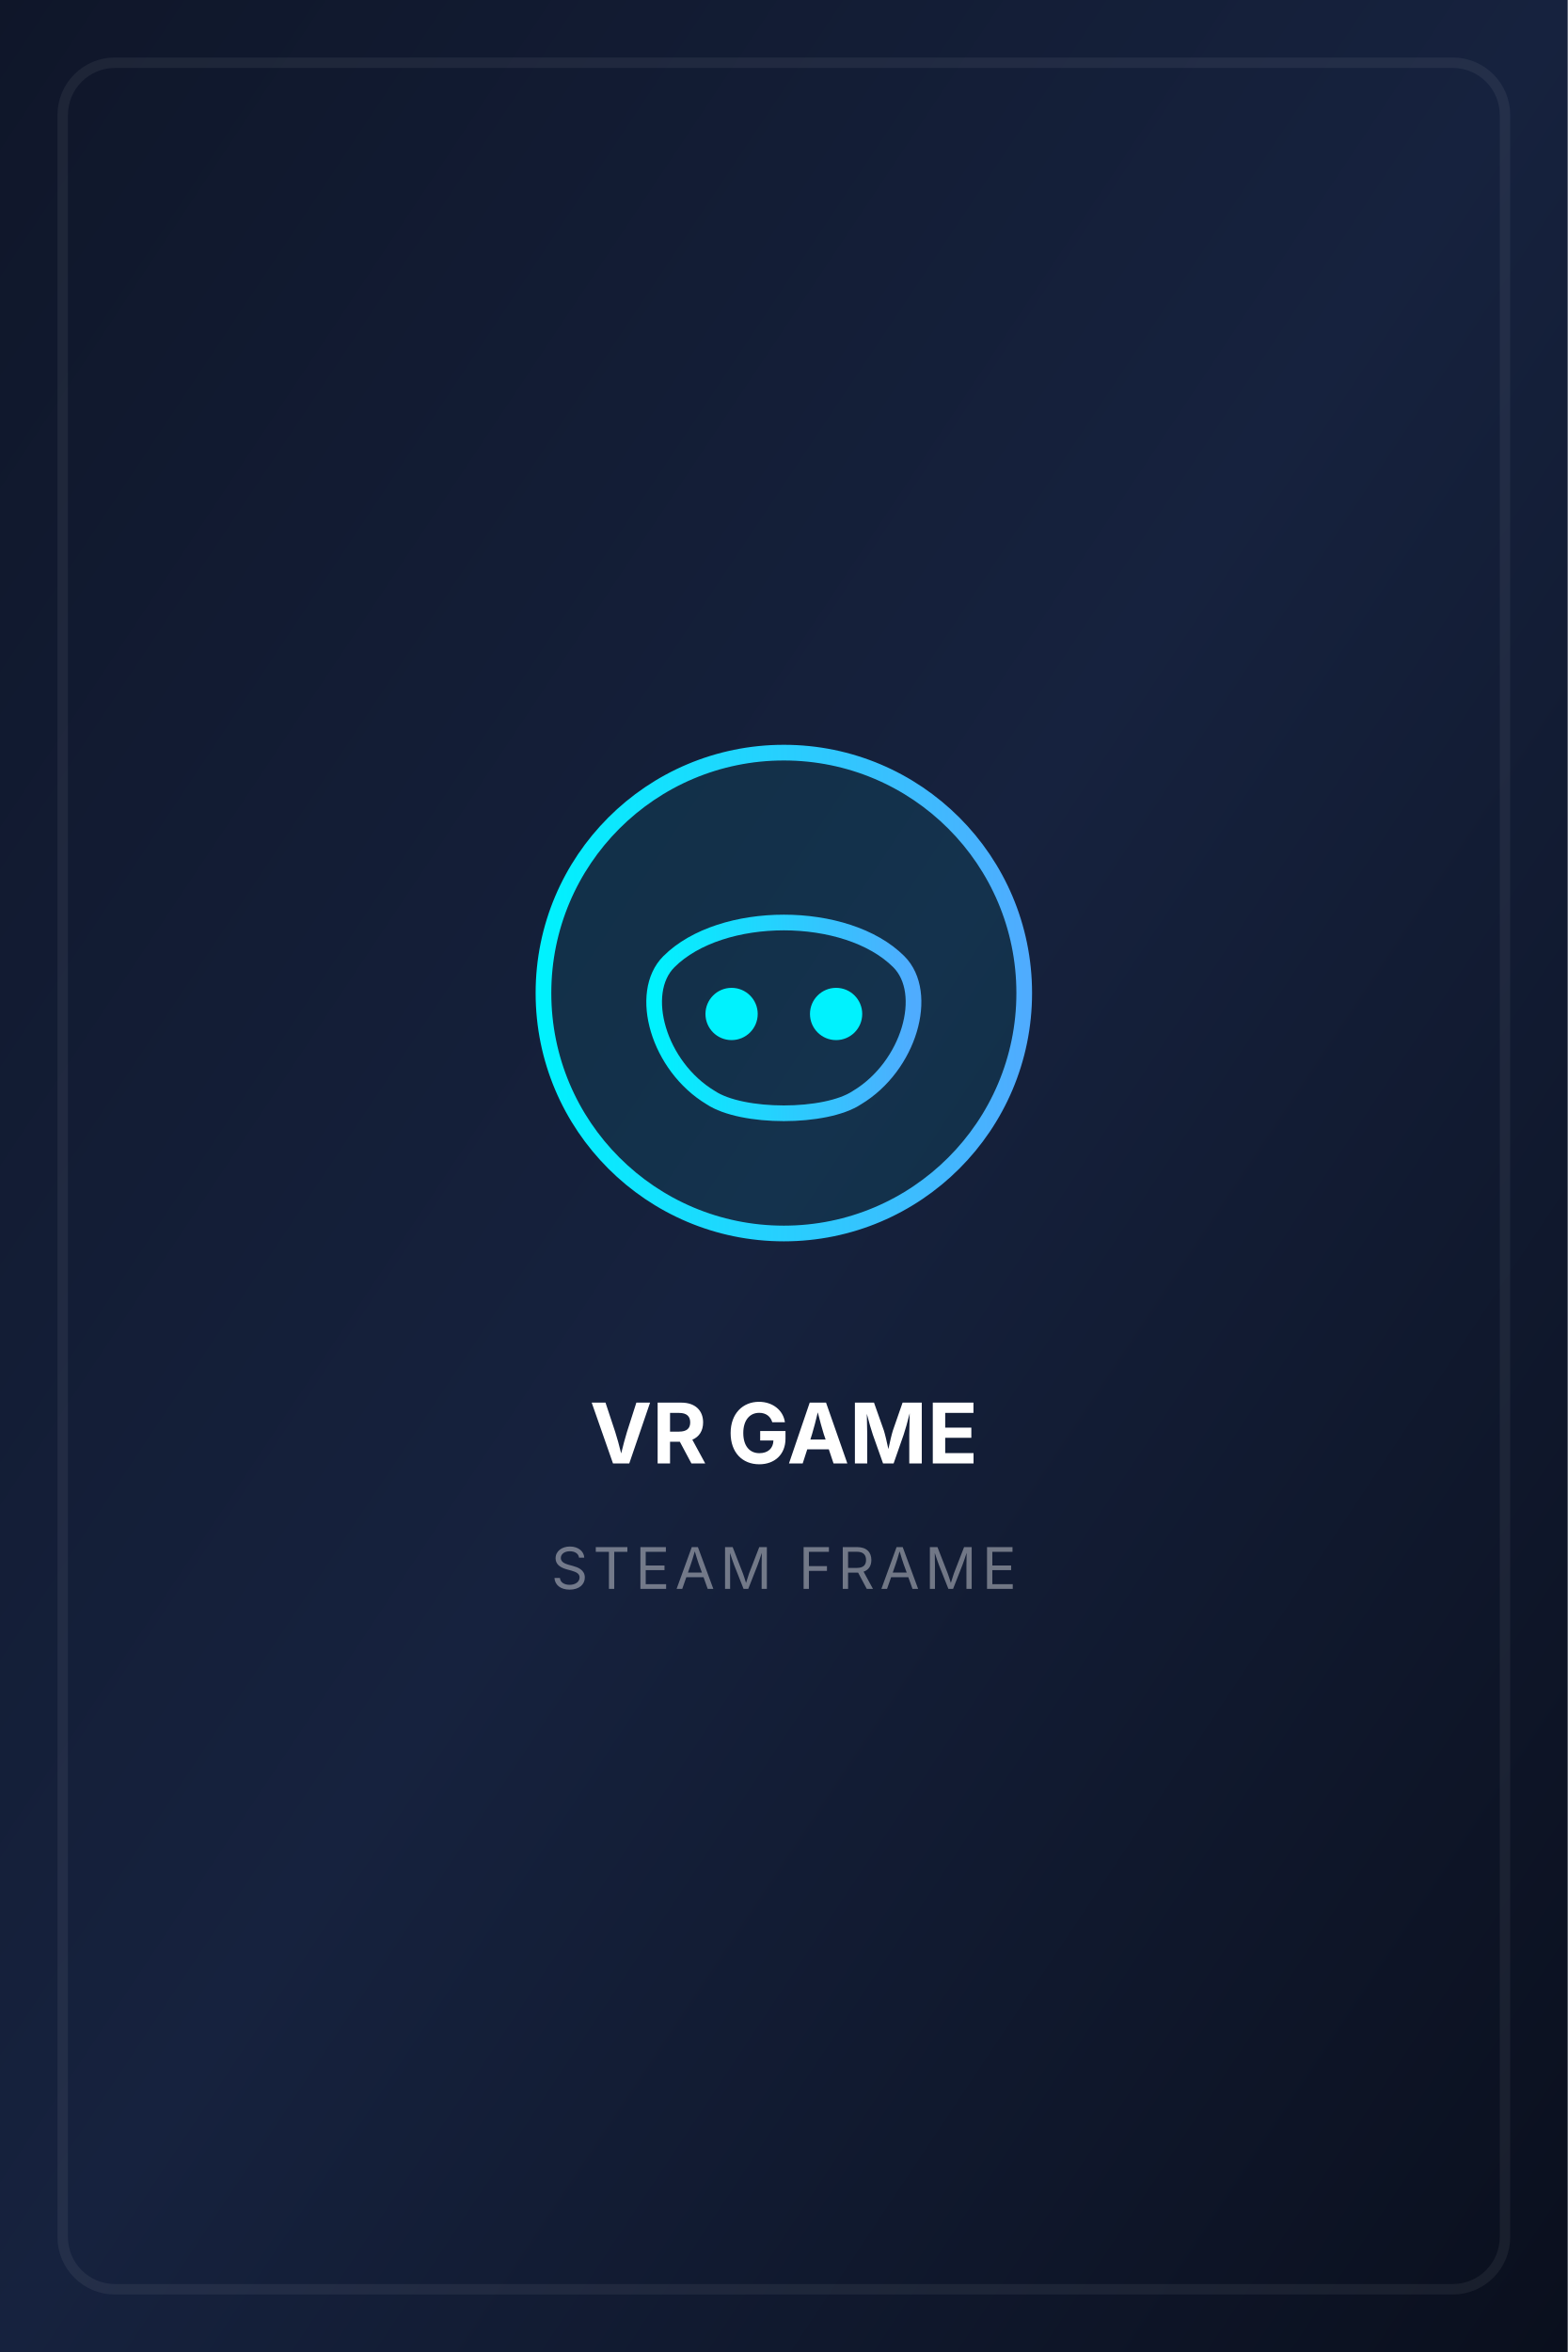
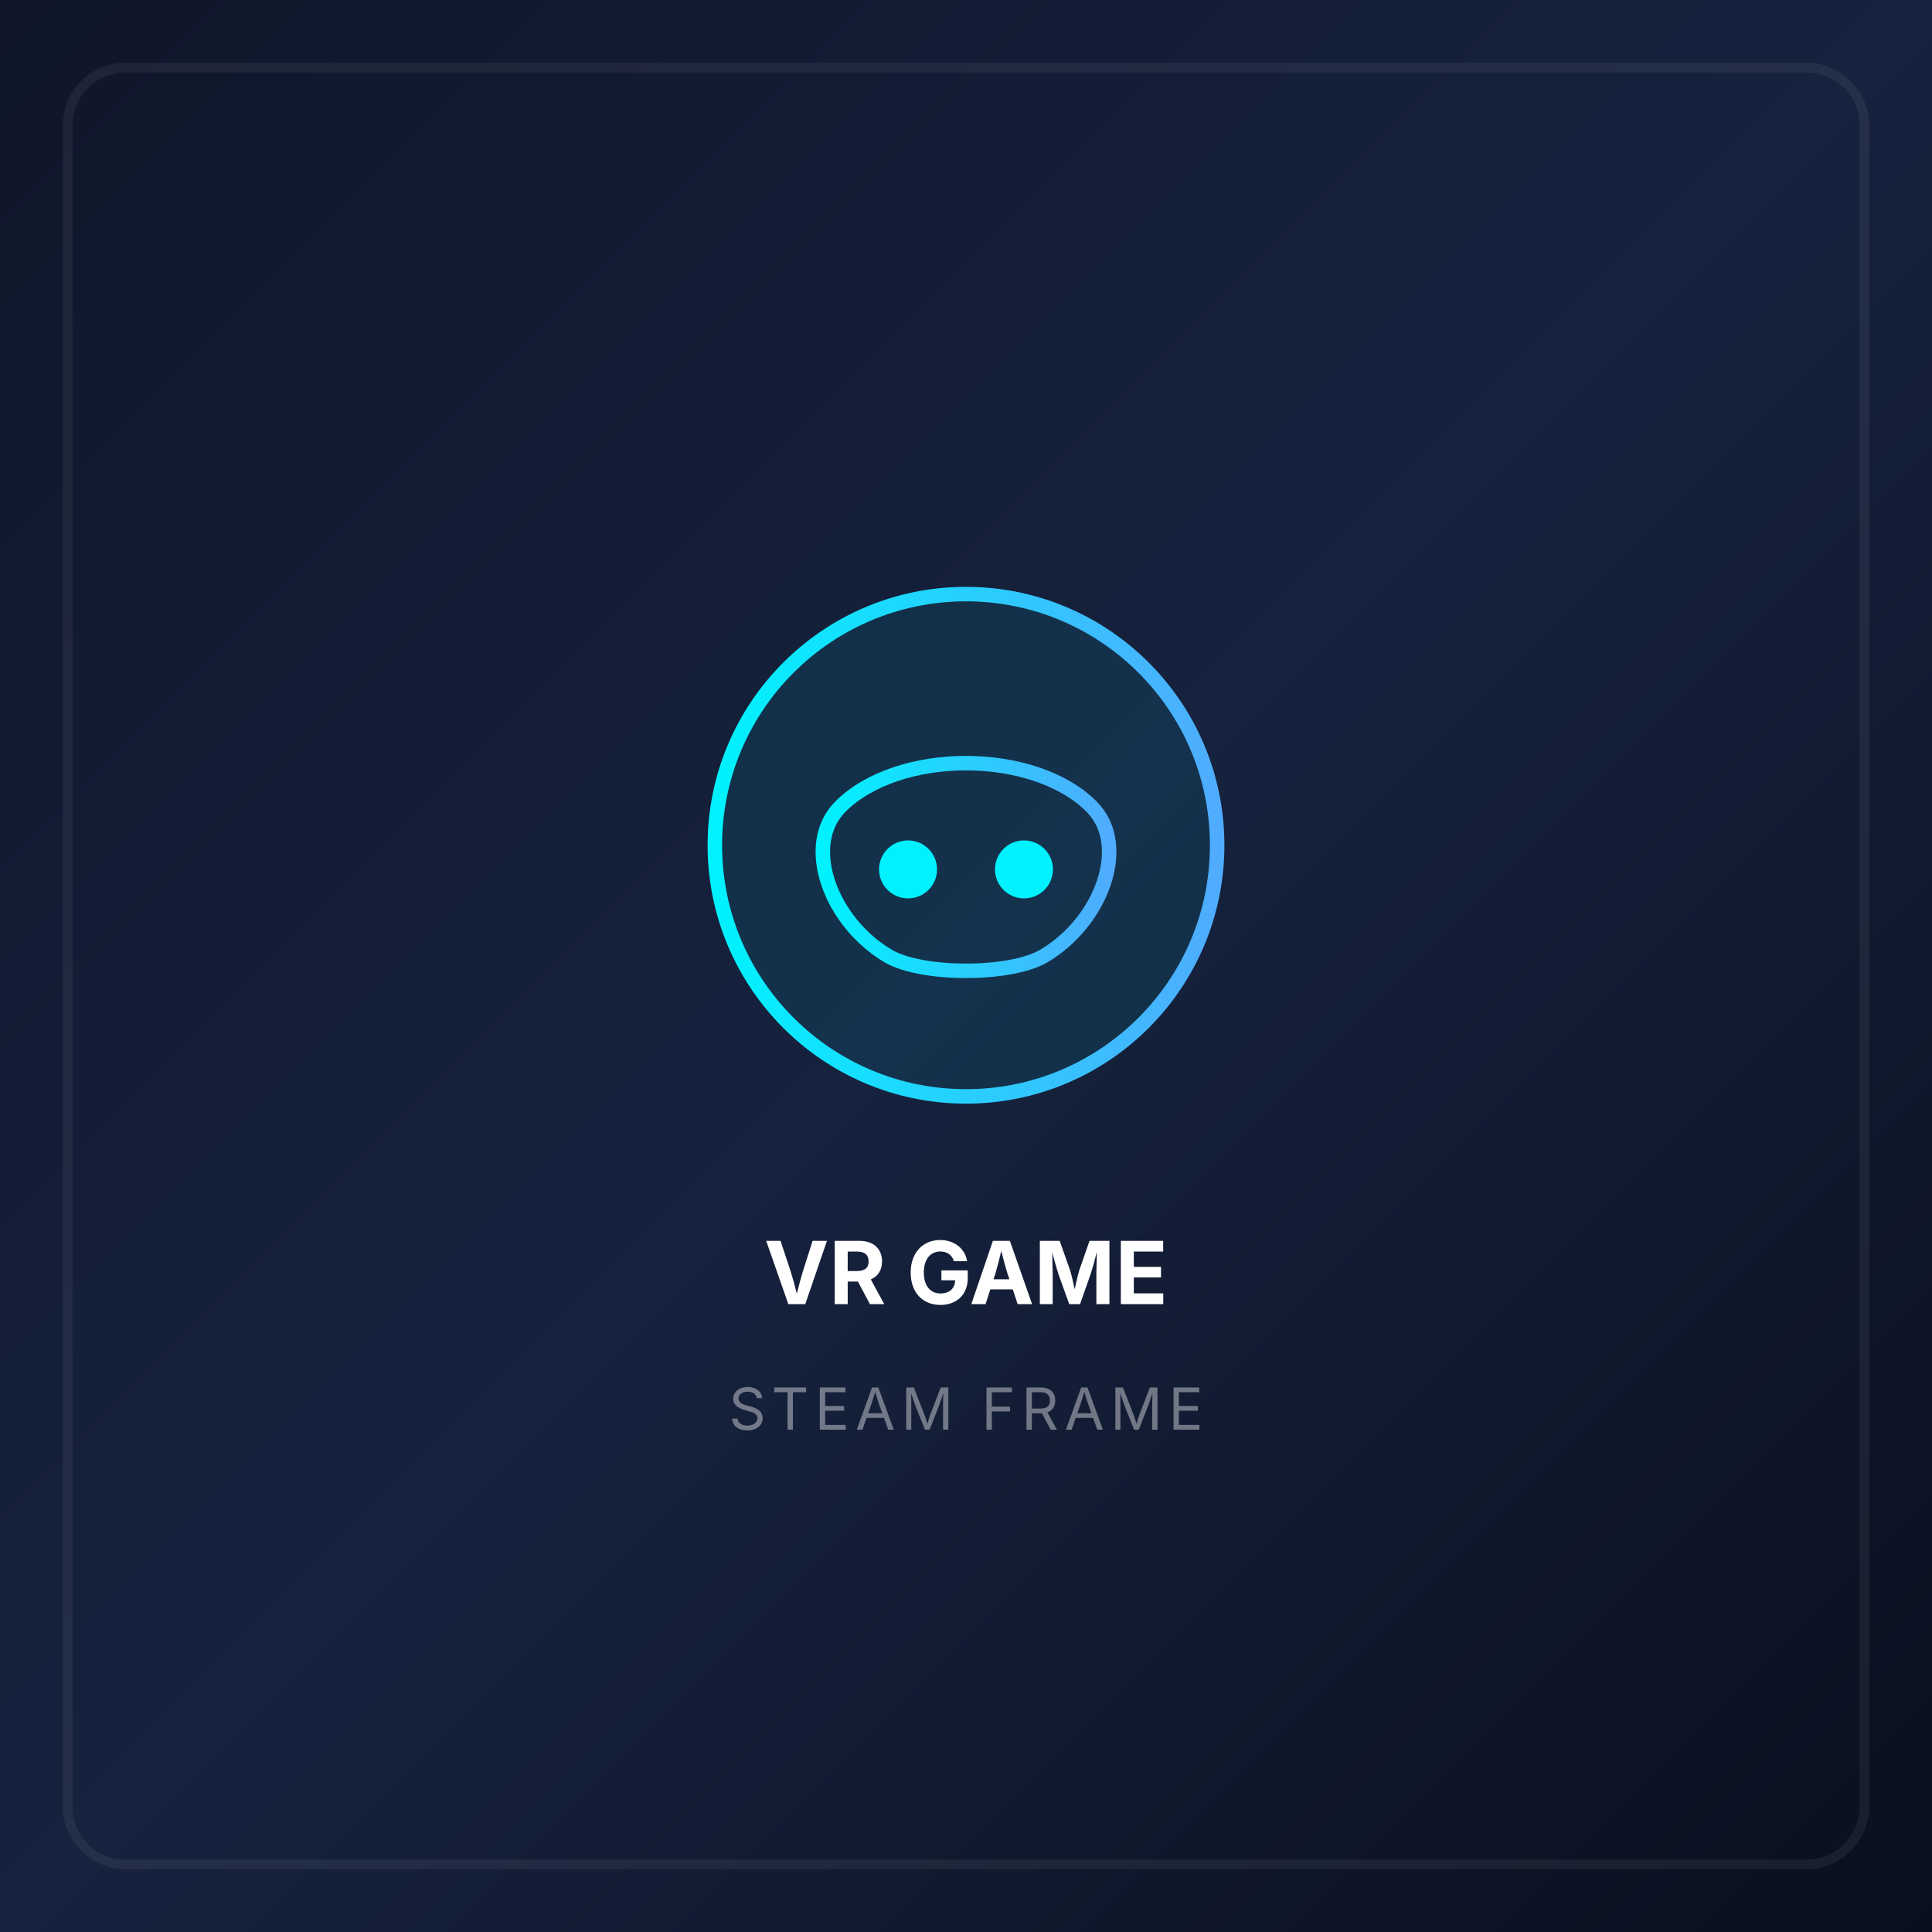
- <svg xmlns="http://www.w3.org/2000/svg" width="300" height="450" viewBox="0 0 300 450">
+ <svg xmlns="http://www.w3.org/2000/svg" width="400" height="400" viewBox="0 0 400 400">
  <defs>
    <linearGradient id="bg" x1="0%" y1="0%" x2="100%" y2="100%">
      <stop offset="0%" stop-color="#0f1629" />
      <stop offset="50%" stop-color="#16223e" />
      <stop offset="100%" stop-color="#0a0f1d" />
    </linearGradient>
    <linearGradient id="accent" x1="0%" y1="0%" x2="100%" y2="0%">
      <stop offset="0%" stop-color="#00f2fe" />
      <stop offset="100%" stop-color="#4facfe" />
    </linearGradient>
  </defs>
-   <rect width="300" height="450" fill="url(#bg)" />
-   <rect x="12" y="12" width="276" height="426" fill="none" stroke="rgba(255,255,255,0.06)" stroke-width="2" rx="10" />
-   <g transform="translate(150, 190)">
-     <circle r="46" fill="rgba(0, 242, 254, 0.08)" stroke="url(#accent)" stroke-width="3" />
-     <path d="M-22,-6 C-12,-16 12,-16 22,-6 C28,0 24,14 14,20 C8,24 -8,24 -14,20 C-24,14 -28,0 -22,-6 Z" fill="none" stroke="url(#accent)" stroke-width="3" />
-     <circle cx="-10" cy="4" r="5" fill="#00f2fe" />
-     <circle cx="10" cy="4" r="5" fill="#00f2fe" />
+   <rect width="400" height="400" fill="url(#bg)" />
+   <rect x="14" y="14" width="372" height="372" fill="none" stroke="rgba(255,255,255,0.06)" stroke-width="2" rx="12" />
+   <g transform="translate(200, 175)">
+     <circle r="52" fill="rgba(0, 242, 254, 0.08)" stroke="url(#accent)" stroke-width="3" />
+     <path d="M-26,-8 C-14,-20 14,-20 26,-8 C34,0 28,16 16,23 C9,27 -9,27 -16,23 C-28,16 -34,0 -26,-8 Z" fill="none" stroke="url(#accent)" stroke-width="3" />
+     <circle cx="-12" cy="5" r="6" fill="#00f2fe" />
+     <circle cx="12" cy="5" r="6" fill="#00f2fe" />
  </g>
-   <text x="150" y="280" font-family="-apple-system, sans-serif" font-size="16" font-weight="bold" fill="#ffffff" text-anchor="middle">VR GAME</text>
-   <text x="150" y="304" font-family="-apple-system, sans-serif" font-size="11" fill="rgba(255,255,255,0.4)" text-anchor="middle" letter-spacing="1">STEAM FRAME</text>
+   <text x="200" y="270" font-family="-apple-system, sans-serif" font-size="18" font-weight="bold" fill="#ffffff" text-anchor="middle">VR GAME</text>
+   <text x="200" y="296" font-family="-apple-system, sans-serif" font-size="12" fill="rgba(255,255,255,0.4)" text-anchor="middle" letter-spacing="1.2">STEAM FRAME</text>
</svg>
